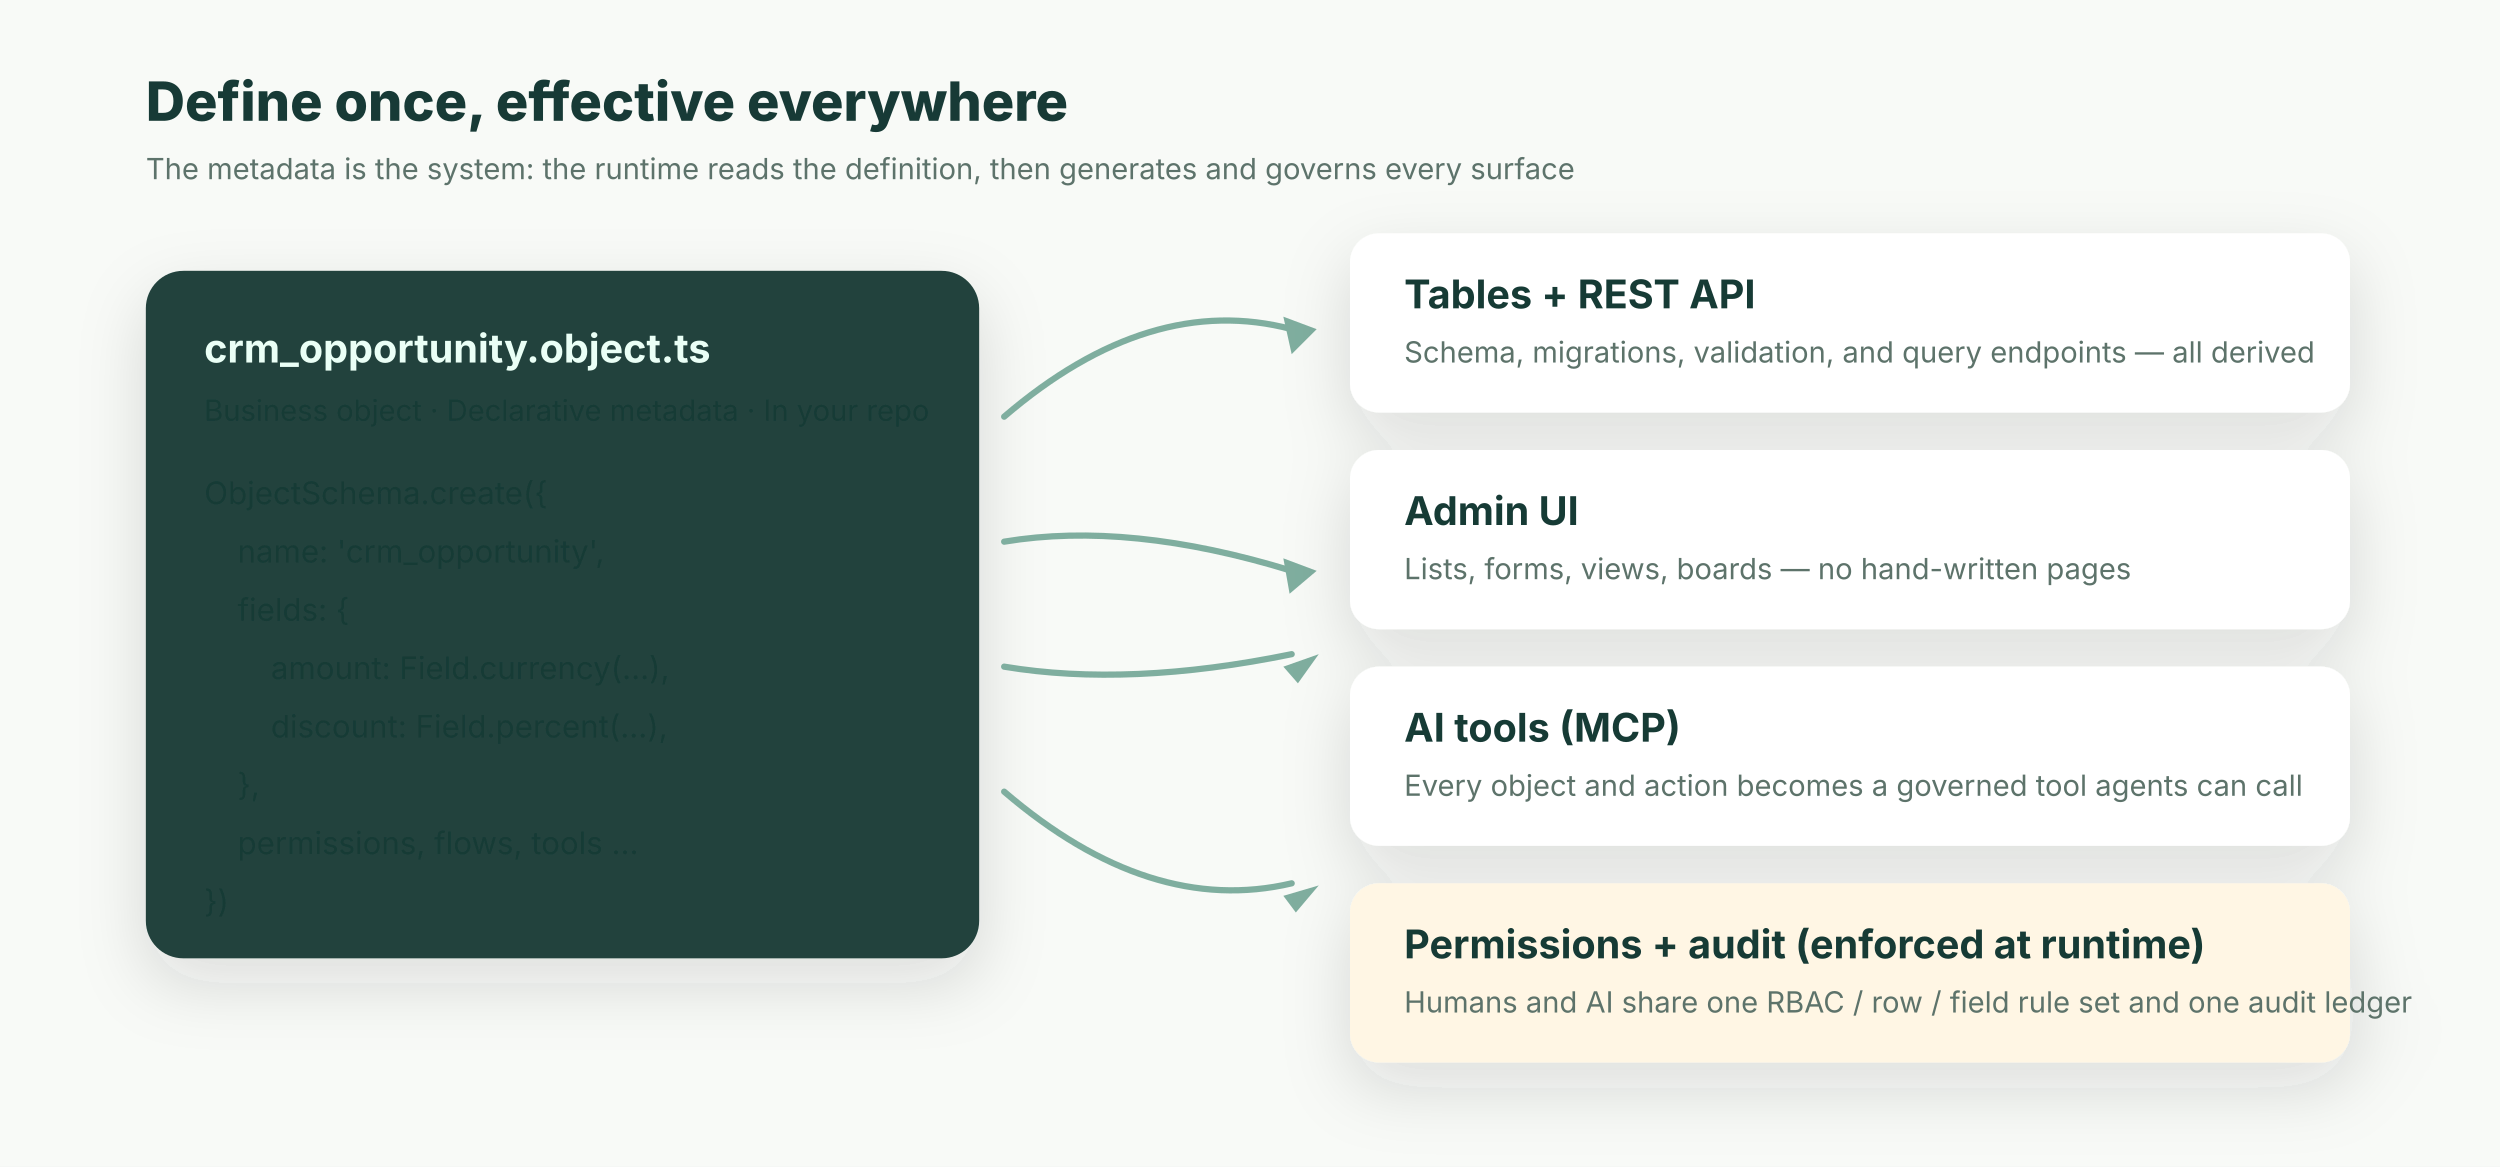
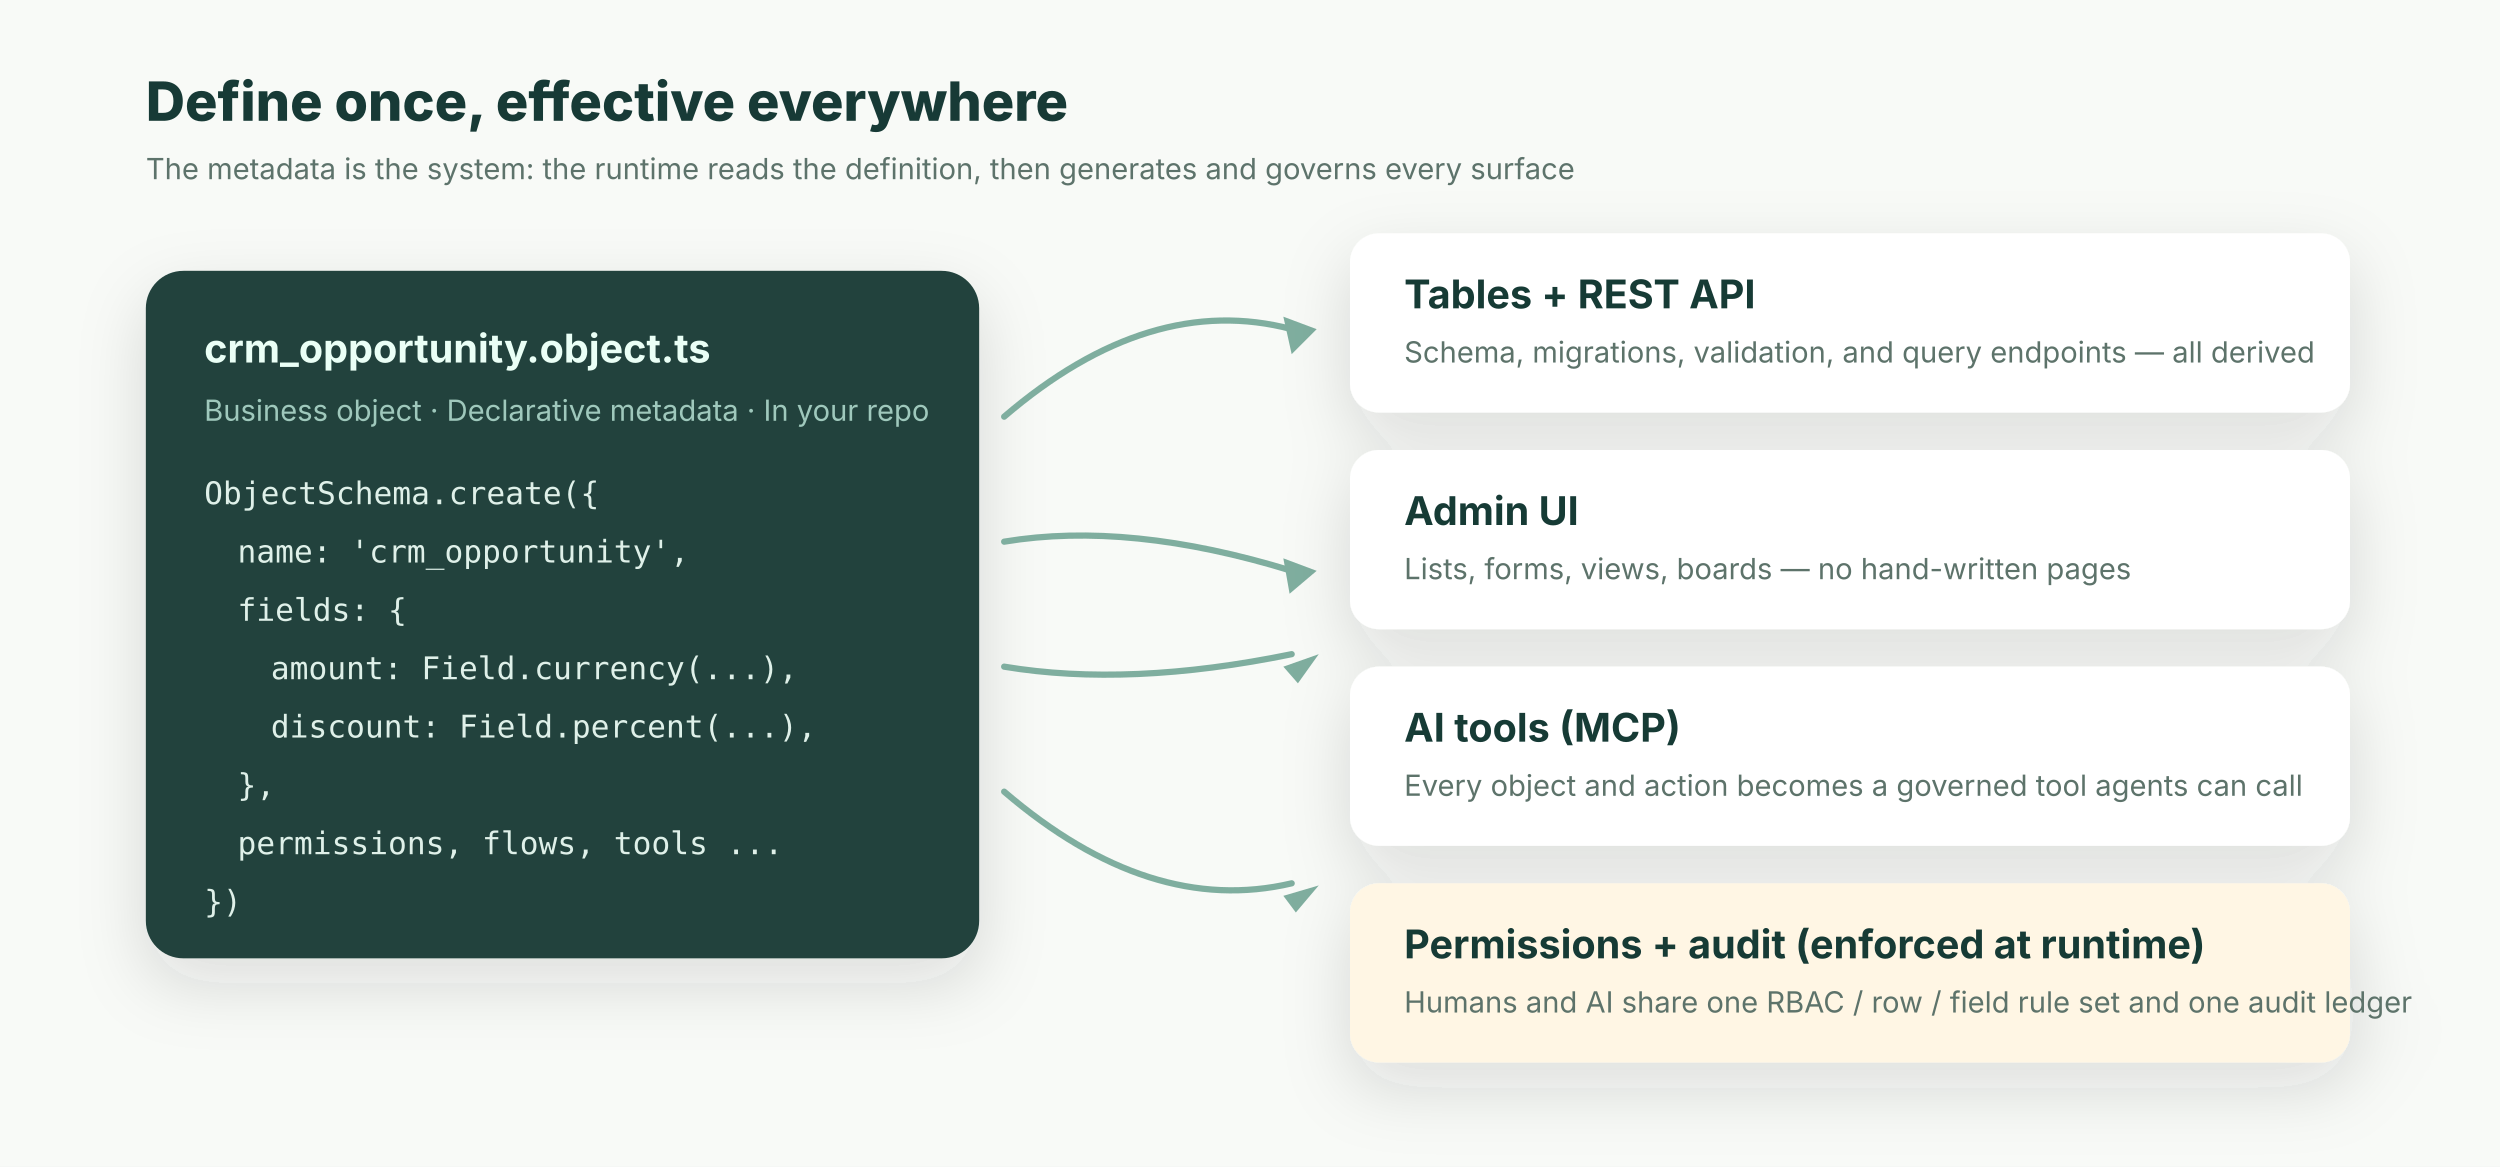
<svg xmlns="http://www.w3.org/2000/svg" viewBox="0 0 1200 560" role="img" aria-label="One metadata definition becomes tables and API, admin UI, AI tools, and enforced permissions and audit">
  <defs>
    <filter id="shadow" x="-20%" y="-20%" width="140%" height="150%">
      <feDropShadow dx="0" dy="12" stdDeviation="16" flood-color="#24342f" flood-opacity=".14" />
    </filter>
    <style>
      text{font-family:-apple-system,BlinkMacSystemFont,"Segoe UI",sans-serif;fill:#173a36}
-       .mono{font-family:ui-monospace,SFMono-Regular,Menlo,monospace;font-size:15px;fill:#dff0e9}
+       .mono text{font-family:ui-monospace,SFMono-Regular,Menlo,monospace;font-size:15px;fill:#dff0e9}
+       .cardsub{font-size:14px;fill:#9fc8bc}
      .label{font-size:19px;font-weight:720}.tiny{font-size:14px;fill:#5d736b}.invert{fill:#eafff6}
    </style>
  </defs>
  <rect width="1200" height="560" fill="#f8faf7" />
  <text x="70" y="58" font-size="26" font-weight="780">Define once, effective everywhere</text>
  <text x="70" y="86" class="tiny">The metadata is the system: the runtime reads the definition, then generates and governs every surface</text>
  <g transform="translate(70 130)" filter="url(#shadow)">
    <rect width="400" height="330" rx="18" fill="#22433d" />
    <text x="28" y="44" class="label invert">crm_opportunity.object.ts</text>
-     <text x="28" y="72" font-size="14" fill="#9fc8bc">Business object · Declarative metadata · In your repo</text>
+     <text x="28" y="72" class="cardsub">Business object · Declarative metadata · In your repo</text>
    <g class="mono">
      <text x="28" y="112">ObjectSchema.create({</text>
      <text x="44" y="140">name: 'crm_opportunity',</text>
      <text x="44" y="168">fields: {</text>
      <text x="60" y="196">amount: Field.currency(...),</text>
      <text x="60" y="224">discount: Field.percent(...),</text>
      <text x="44" y="252">},</text>
      <text x="44" y="280">permissions, flows, tools ...</text>
      <text x="28" y="308">})</text>
    </g>
  </g>
  <g stroke="#7fae9f" stroke-width="3" fill="none" stroke-linecap="round">
    <path d="M482 200 q70 -60 138 -42" />
    <path d="M482 260 q60 -10 138 14" />
    <path d="M482 320 q60 10 138 -6" />
    <path d="M482 380 q70 60 138 44" />
  </g>
  <g fill="#7fae9f">
    <path d="M616 152 l16 6 -12 12 z" />
    <path d="M616 268 l16 6 -13 11 z" />
    <path d="M616 320 l17 -6 -10 14 z" />
    <path d="M616 430 l17 -5 -11 13 z" />
  </g>
  <g filter="url(#shadow)">
    <g transform="translate(648 112)">
      <rect width="480" height="86" rx="14" fill="#ffffff" />
      <text x="26" y="36" class="label">Tables + REST API</text>
      <text x="26" y="62" class="tiny">Schema, migrations, validation, and query endpoints — all derived</text>
    </g>
    <g transform="translate(648 216)">
      <rect width="480" height="86" rx="14" fill="#ffffff" />
      <text x="26" y="36" class="label">Admin UI</text>
      <text x="26" y="62" class="tiny">Lists, forms, views, boards — no hand-written pages</text>
    </g>
    <g transform="translate(648 320)">
      <rect width="480" height="86" rx="14" fill="#ffffff" />
      <text x="26" y="36" class="label">AI tools (MCP)</text>
      <text x="26" y="62" class="tiny">Every object and action becomes a governed tool agents can call</text>
    </g>
    <g transform="translate(648 424)">
      <rect width="480" height="86" rx="14" fill="#fff6e4" />
      <text x="26" y="36" class="label">Permissions + audit (enforced at runtime)</text>
      <text x="26" y="62" class="tiny">Humans and AI share one RBAC / row / field rule set and one audit ledger</text>
    </g>
  </g>
</svg>
